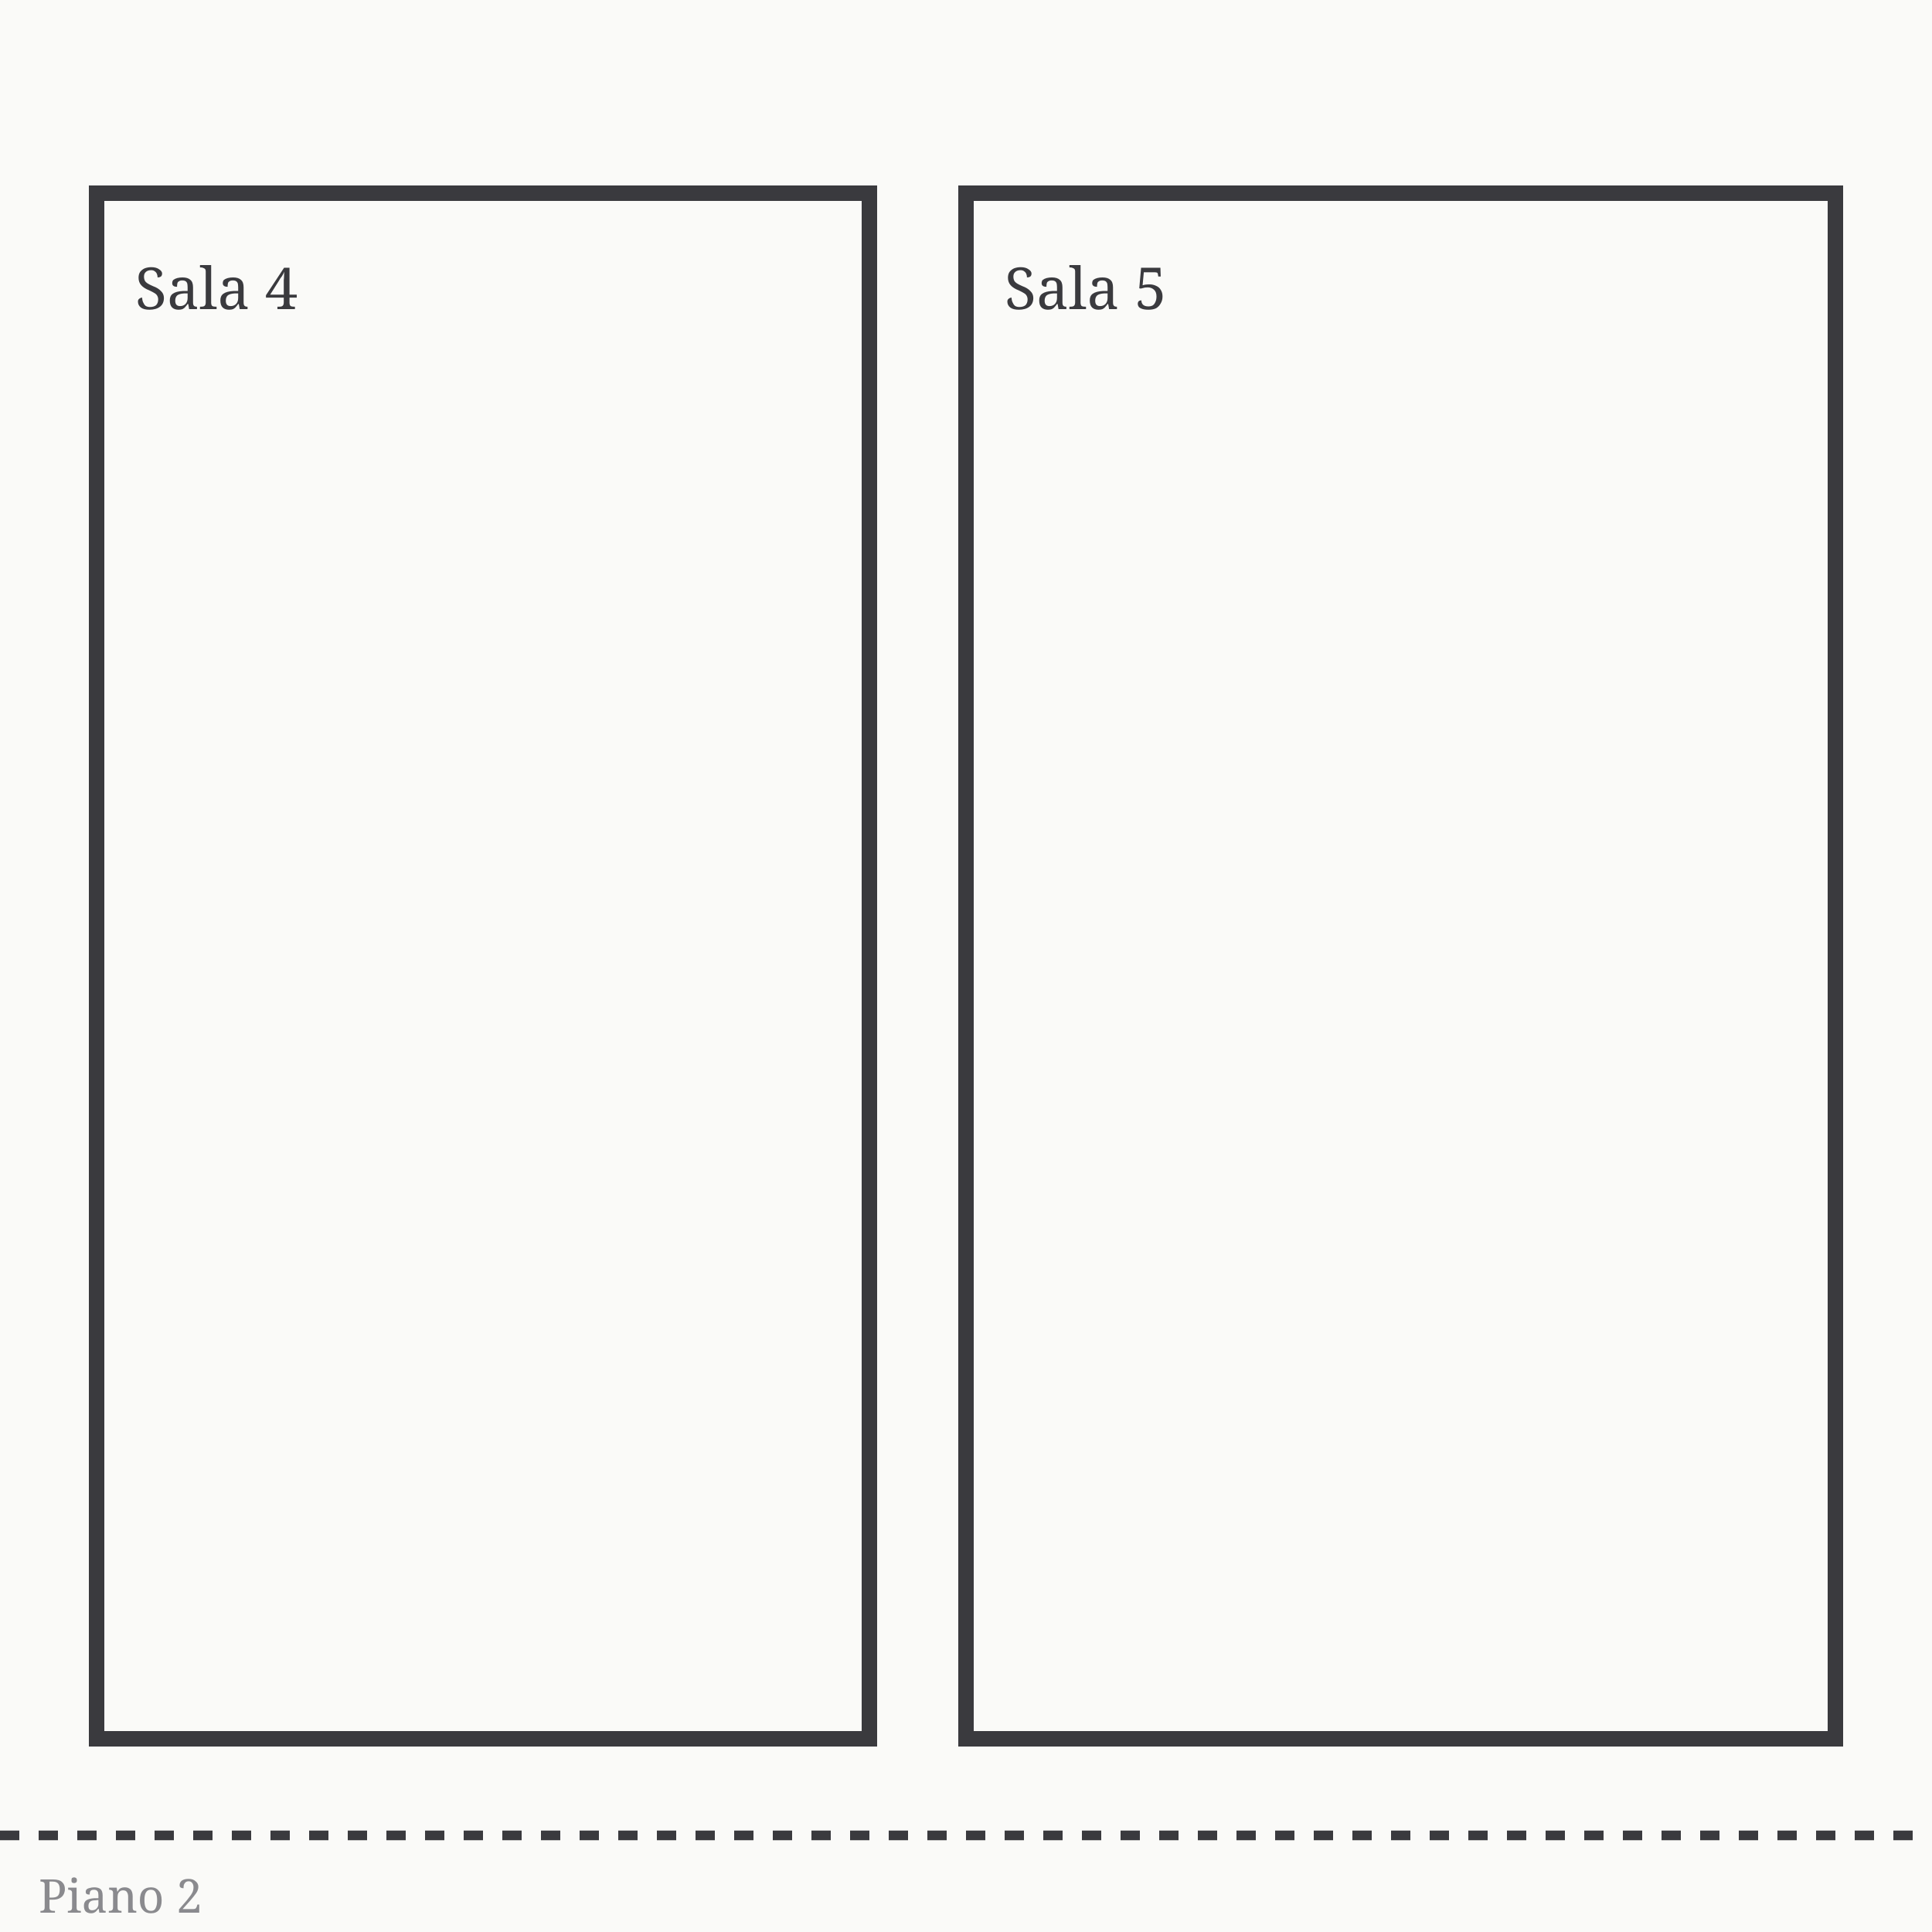
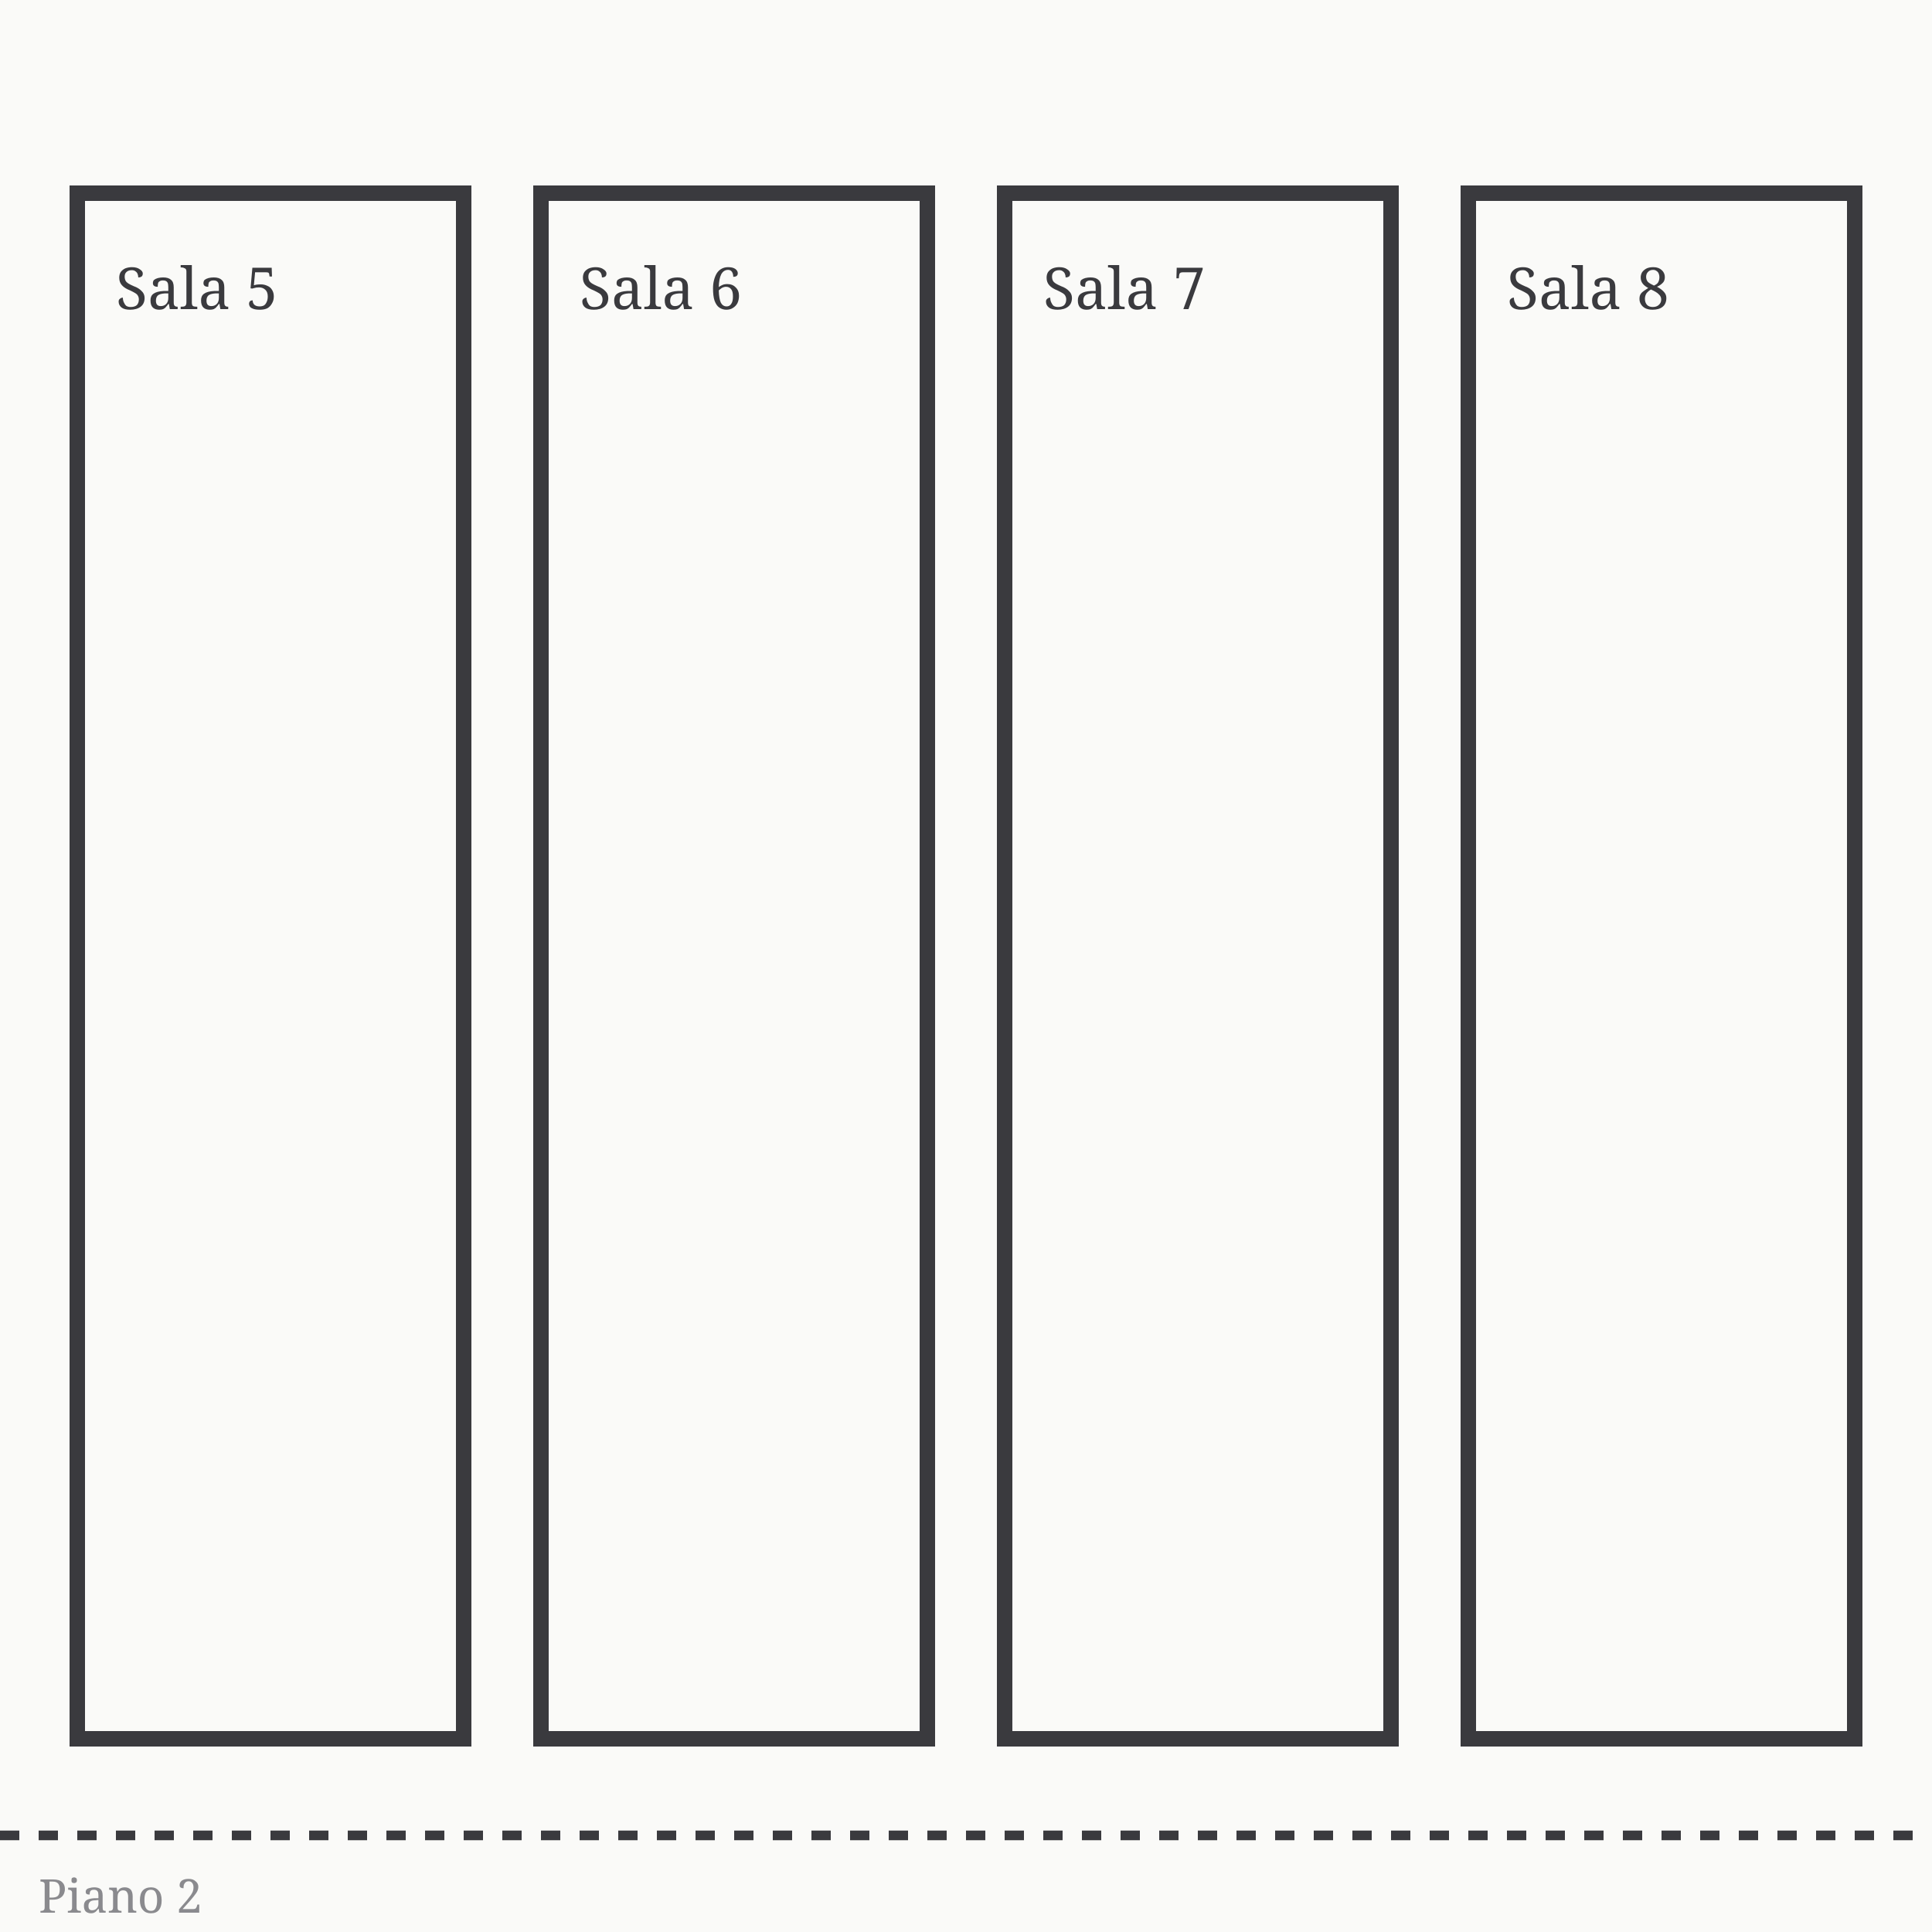
<svg xmlns="http://www.w3.org/2000/svg" viewBox="0 0 100 100">
  <rect x="0" y="0" width="100" height="100" fill="#FAFAF8" />
-   <rect x="5" y="10" width="40" height="80" fill="none" stroke="#3A3A3E" stroke-width="0.8" />
-   <text x="7" y="16" font-family="Georgia, serif" font-size="3" fill="#3A3A3E">Sala 4</text>
-   <rect x="50" y="10" width="45" height="80" fill="none" stroke="#3A3A3E" stroke-width="0.8" />
-   <text x="52" y="16" font-family="Georgia, serif" font-size="3" fill="#3A3A3E">Sala 5</text>
+   <rect x="4" y="10" width="20" height="80" fill="none" stroke="#3A3A3E" stroke-width="0.8" />
+   <text x="6" y="16" font-family="Georgia, serif" font-size="3" fill="#3A3A3E">Sala 5</text>
+   <rect x="28" y="10" width="20" height="80" fill="none" stroke="#3A3A3E" stroke-width="0.8" />
+   <text x="30" y="16" font-family="Georgia, serif" font-size="3" fill="#3A3A3E">Sala 6</text>
+   <rect x="52" y="10" width="20" height="80" fill="none" stroke="#3A3A3E" stroke-width="0.8" />
+   <text x="54" y="16" font-family="Georgia, serif" font-size="3" fill="#3A3A3E">Sala 7</text>
+   <rect x="76" y="10" width="20" height="80" fill="none" stroke="#3A3A3E" stroke-width="0.8" />
+   <text x="78" y="16" font-family="Georgia, serif" font-size="3" fill="#3A3A3E">Sala 8</text>
  <line x1="0" y1="95" x2="100" y2="95" stroke="#3A3A3E" stroke-width="0.5" stroke-dasharray="1,1" />
  <text x="2" y="99" font-family="Georgia, serif" font-size="2.4" fill="#8A8A8E">Piano 2</text>
</svg>
